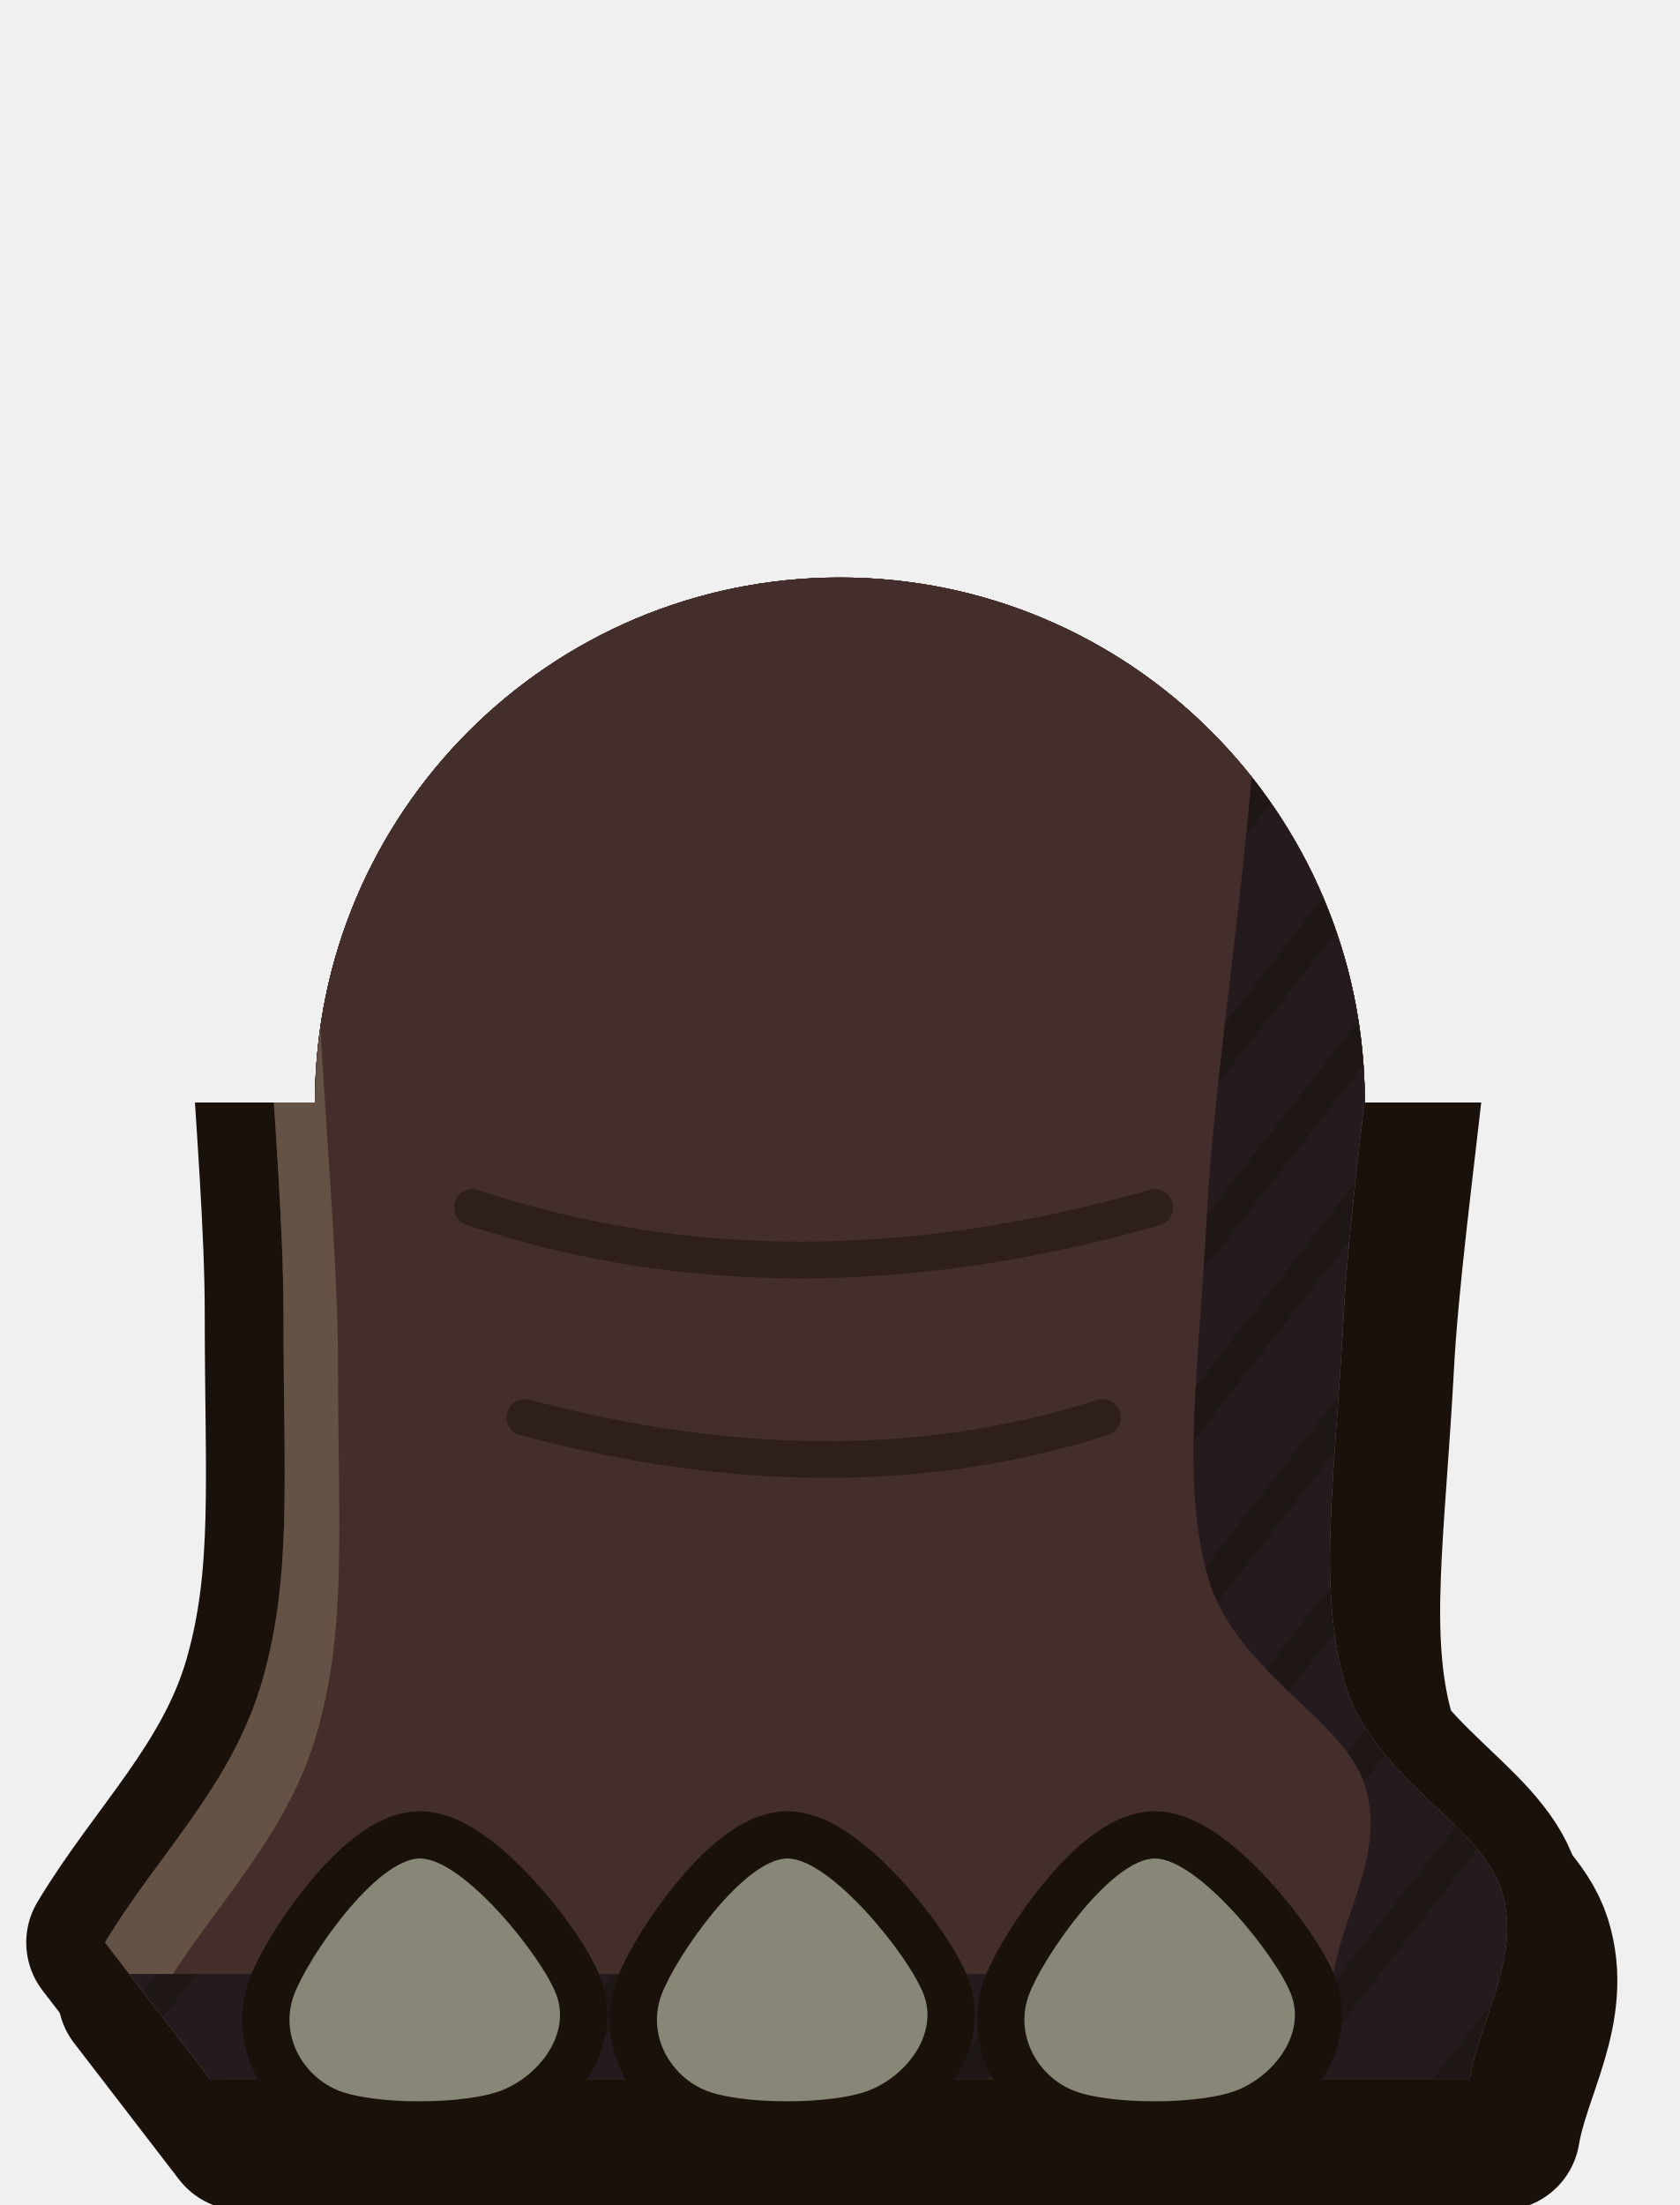
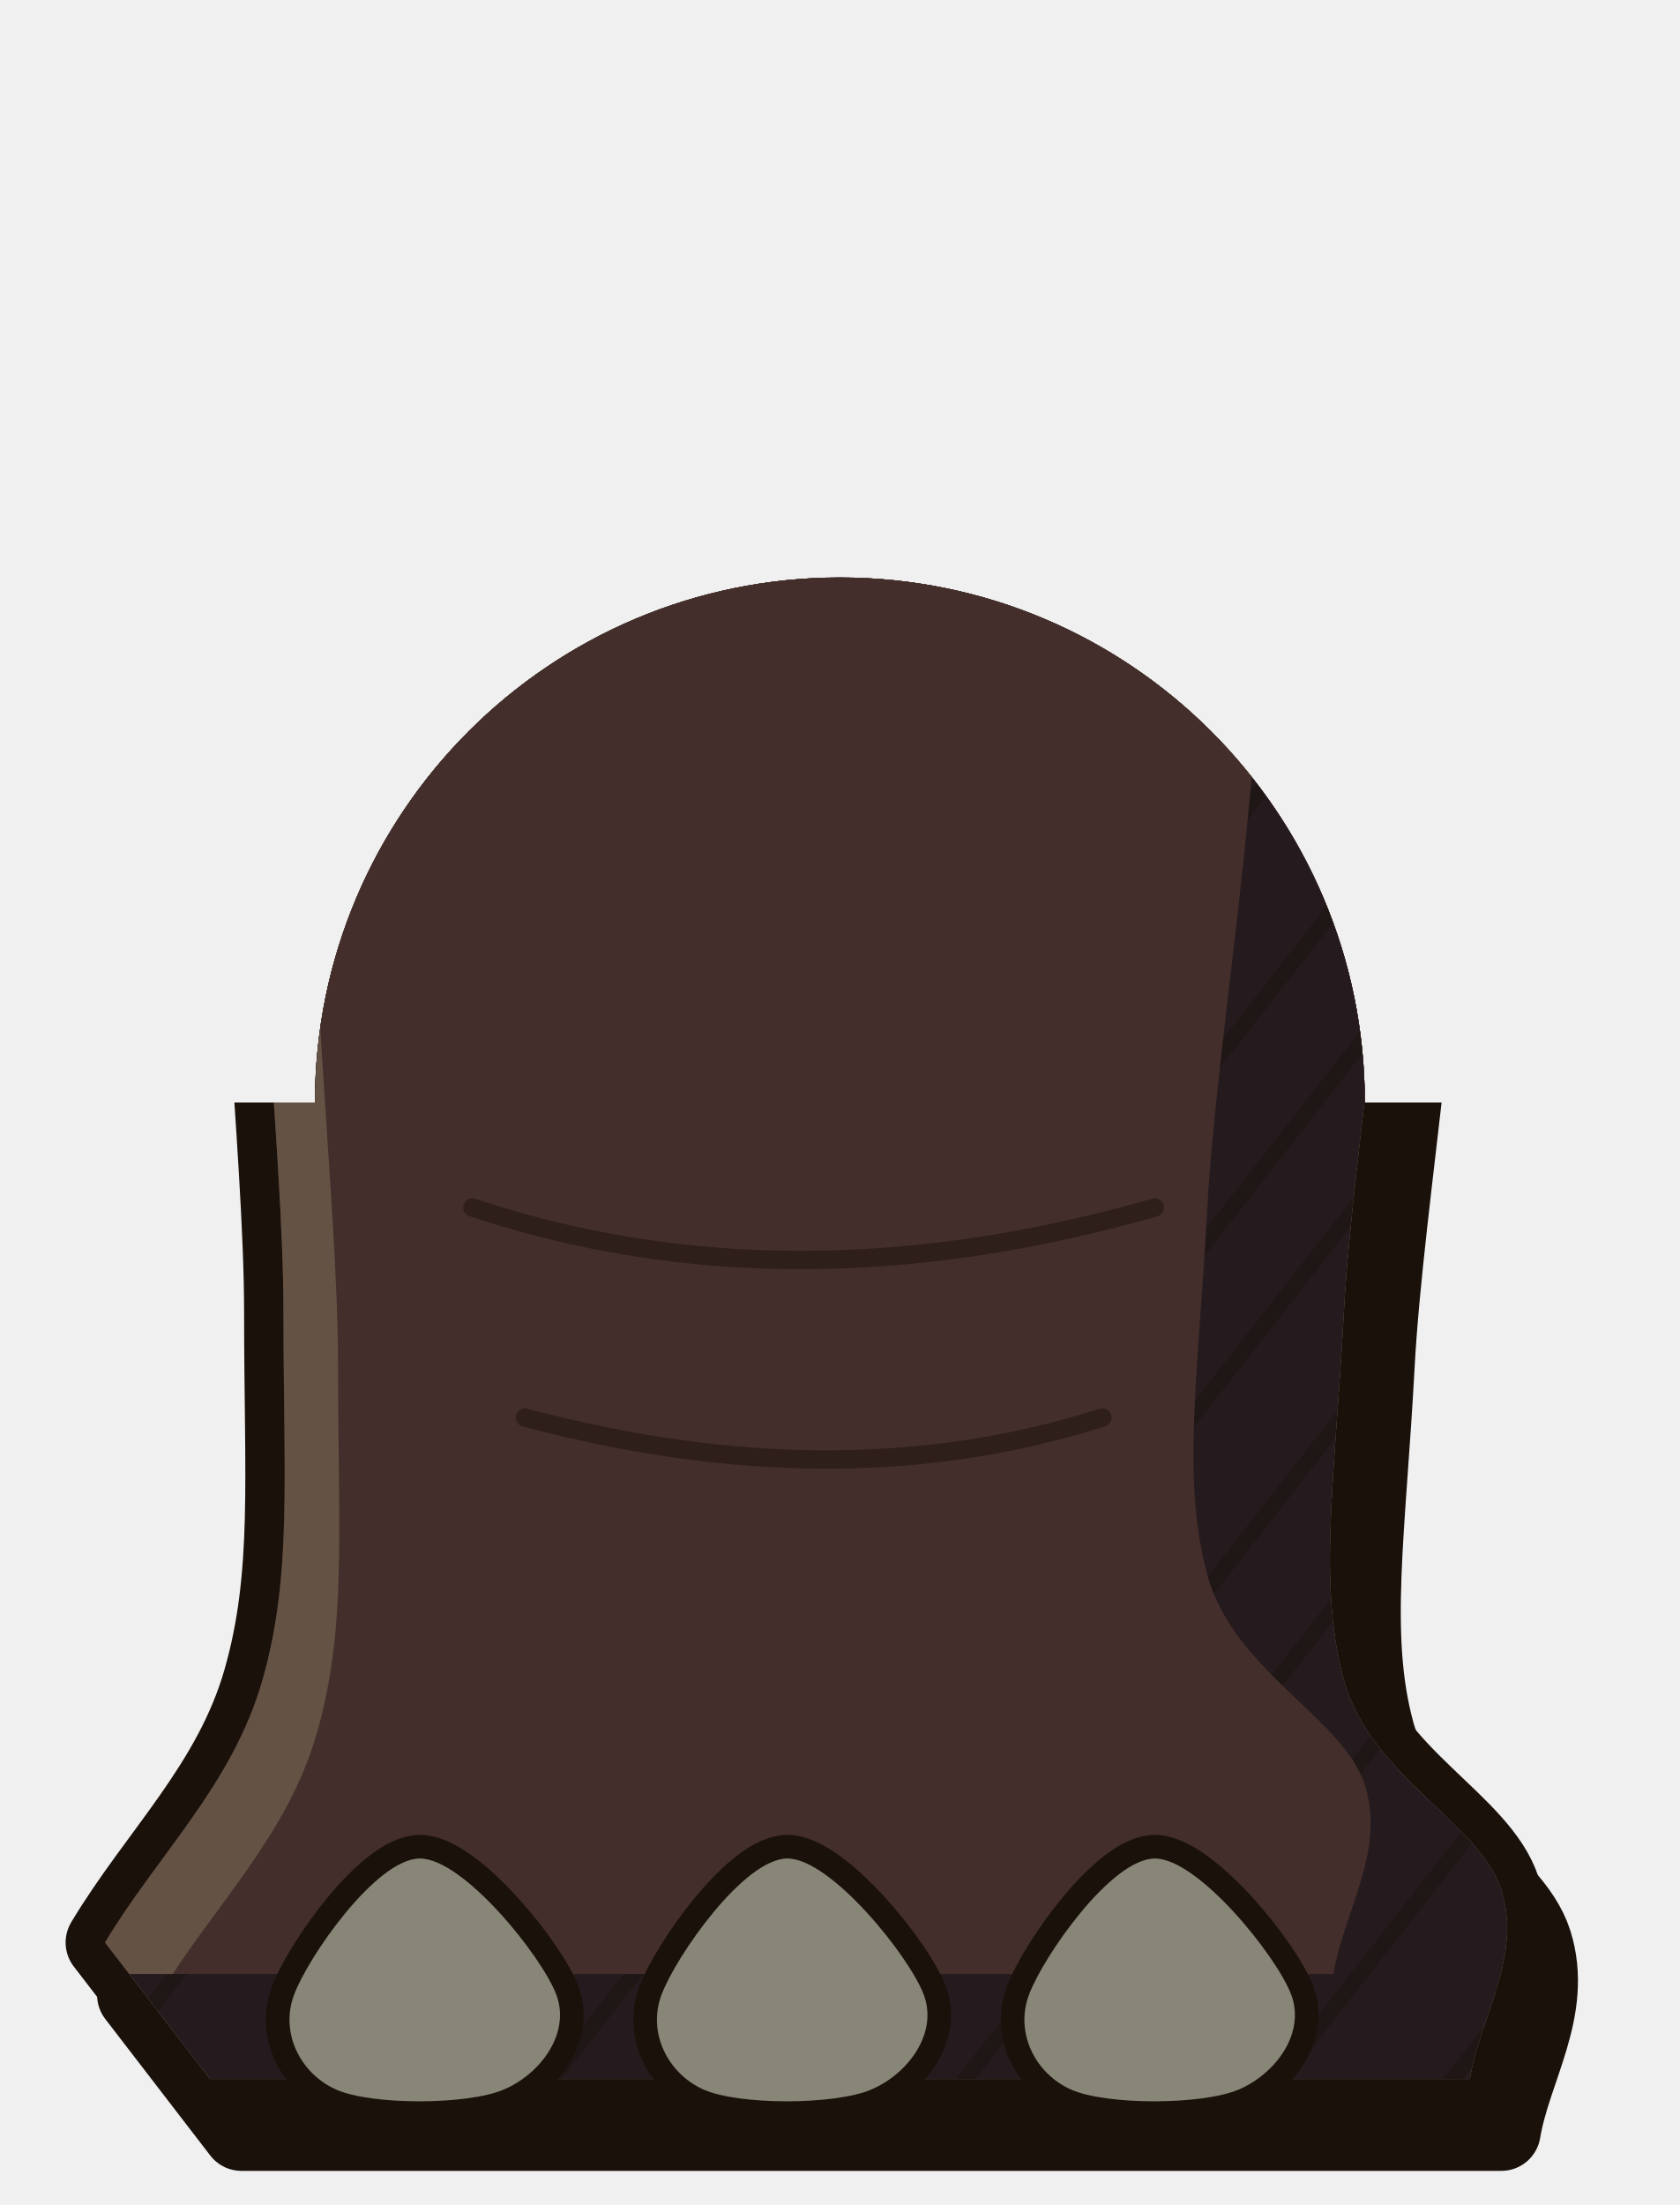
<svg xmlns="http://www.w3.org/2000/svg" width="32" height="42" viewBox="-16 -5 32 42">
  <defs>
    <clipPath id="lbrutelegB">
      <rect x="-16" y="16" width="32" height="21" />
      <circle cx="0" cy="16" r="10" />
    </clipPath>
  </defs>
  <g clip-path="url(#lbrutelegB)">
-     <path d="M-9 -2C-12.33 -0.33 -10.73 4.33 -11 8C-11.27 11.67 -10.6 16.83 -10.6 20C-10.6 23.17 -10.43 25 -11 27C-11.57 29 -13 30.33 -14 32C-13.33 32.87 -12.67 33.73 -12 34.6C-4 34.6 4 34.6 12 34.6C12.2 33.4 13 32.27 12.6 31C12.2 29.73 10.1 28.83 9.6 27C9.1 25.17 9.43 23.17 9.6 20C9.77 16.83 10.7 11.67 10.6 8C10.5 4.33 12.27 -0.33 9 -2C5.73 -3.67 -5.67 -3.67 -9 -2Z" fill="#1a110b" stroke="#1a110b" stroke-width="3" stroke-linejoin="round" transform="translate(0.6 1)" />
-     <path d="M-9 -2C-12.33 -0.33 -10.73 4.33 -11 8C-11.27 11.67 -10.6 16.83 -10.6 20C-10.6 23.17 -10.43 25 -11 27C-11.57 29 -13 30.33 -14 32C-13.33 32.87 -12.67 33.73 -12 34.6C-4 34.6 4 34.6 12 34.6C12.2 33.4 13 32.27 12.6 31C12.2 29.73 10.1 28.83 9.6 27C9.1 25.17 9.43 23.17 9.6 20C9.77 16.83 10.7 11.67 10.6 8C10.5 4.33 12.27 -0.33 9 -2C5.73 -3.67 -5.67 -3.67 -9 -2Z" fill="#1a110b" stroke="#1a110b" stroke-width="3" stroke-linejoin="round" />
+     <path d="M-9 -2C-12.33 -0.33 -10.73 4.33 -11 8C-11.27 11.67 -10.6 16.83 -10.6 20C-10.6 23.17 -10.43 25 -11 27C-11.57 29 -13 30.33 -14 32C-13.33 32.87 -12.67 33.73 -12 34.6C-4 34.6 4 34.6 12 34.6C12.2 33.4 13 32.27 12.6 31C12.2 29.73 10.1 28.83 9.6 27C9.1 25.17 9.43 23.17 9.6 20C9.77 16.83 10.7 11.67 10.6 8C10.5 4.33 12.27 -0.33 9 -2C5.73 -3.67 -5.67 -3.67 -9 -2Z" fill="#1a110b" stroke="#1a110b" stroke-width="1.50" stroke-linejoin="round" transform="translate(0.6 1)" />
+     <path d="M-9 -2C-12.33 -0.33 -10.73 4.33 -11 8C-11.27 11.67 -10.6 16.83 -10.6 20C-10.6 23.17 -10.43 25 -11 27C-11.57 29 -13 30.33 -14 32C-13.33 32.87 -12.67 33.73 -12 34.6C-4 34.6 4 34.6 12 34.6C12.2 33.4 13 32.27 12.6 31C12.2 29.73 10.1 28.83 9.6 27C9.1 25.17 9.43 23.17 9.6 20C9.77 16.83 10.7 11.67 10.6 8C10.5 4.33 12.27 -0.33 9 -2C5.73 -3.67 -5.67 -3.67 -9 -2Z" fill="#1a110b" stroke="#1a110b" stroke-width="1.50" stroke-linejoin="round" />
    <path d="M-9 -2C-12.33 -0.33 -10.73 4.33 -11 8C-11.27 11.67 -10.6 16.83 -10.6 20C-10.6 23.17 -10.43 25 -11 27C-11.57 29 -13 30.33 -14 32C-13.33 32.87 -12.67 33.73 -12 34.6C-4 34.6 4 34.6 12 34.6C12.2 33.4 13 32.27 12.6 31C12.2 29.73 10.1 28.83 9.6 27C9.1 25.17 9.43 23.17 9.6 20C9.77 16.83 10.7 11.67 10.6 8C10.5 4.33 12.27 -0.33 9 -2C5.73 -3.67 -5.67 -3.67 -9 -2Z" fill="#432e2b" />
    <clipPath id="c3869">
      <path d="M-9 -2C-12.33 -0.33 -10.73 4.33 -11 8C-11.27 11.67 -10.6 16.83 -10.6 20C-10.6 23.17 -10.43 25 -11 27C-11.57 29 -13 30.33 -14 32C-13.33 32.87 -12.67 33.73 -12 34.6C-4 34.6 4 34.6 12 34.6C12.2 33.4 13 32.27 12.6 31C12.2 29.73 10.1 28.83 9.6 27C9.1 25.17 9.43 23.17 9.6 20C9.77 16.83 10.7 11.67 10.6 8C10.5 4.33 12.27 -0.33 9 -2C5.73 -3.67 -5.67 -3.67 -9 -2Z" />
    </clipPath>
    <g clip-path="url(#c3869)">
      <rect x="-600" y="-600" width="1200" height="1200" fill="#645244" />
      <path d="M-9 -2C-12.33 -0.33 -10.73 4.33 -11 8C-11.27 11.67 -10.6 16.83 -10.6 20C-10.6 23.17 -10.43 25 -11 27C-11.57 29 -13 30.33 -14 32C-13.33 32.87 -12.67 33.73 -12 34.6C-4 34.6 4 34.6 12 34.6C12.2 33.4 13 32.27 12.6 31C12.2 29.73 10.1 28.83 9.6 27C9.1 25.17 9.43 23.17 9.6 20C9.77 16.83 10.7 11.67 10.6 8C10.5 4.33 12.27 -0.33 9 -2C5.73 -3.67 -5.67 -3.67 -9 -2Z" fill="#432e2b" transform="translate(1.04 1)" />
      <mask id="m3869" maskUnits="userSpaceOnUse" x="-600" y="-600" width="1200" height="1200">
        <rect x="-600" y="-600" width="1200" height="1200" fill="#fff" />
        <path d="M-9 -2C-12.33 -0.33 -10.73 4.33 -11 8C-11.27 11.67 -10.6 16.83 -10.6 20C-10.6 23.17 -10.43 25 -11 27C-11.57 29 -13 30.33 -14 32C-13.33 32.87 -12.67 33.73 -12 34.6C-4 34.6 4 34.6 12 34.6C12.2 33.4 13 32.27 12.6 31C12.2 29.73 10.1 28.83 9.6 27C9.1 25.17 9.43 23.17 9.6 20C9.77 16.83 10.7 11.67 10.6 8C10.5 4.33 12.27 -0.33 9 -2C5.73 -3.67 -5.67 -3.67 -9 -2Z" fill="#000" transform="translate(-2.6 -2)" />
      </mask>
      <g mask="url(#m3869)">
        <rect x="-600" y="-600" width="1200" height="1200" fill="#251b1e" />
-         <path d="M-32.67 15.35L-7.64 -16.68M-33.5 19.97L-3.57 -18.34M-30.48 19.04L-3.26 -15.79M-28.5 19.53L-0.52 -16.28M-28.49 22.52L-0.93 -12.75M-27.37 24.39L2.44 -13.76M-25.73 26.57L4.37 -11.96M-21 24.65L4.9 -8.5M-21.85 29.92L7.79 -8.01M-18.37 28.67L8.27 -5.42M-18.46 32.72L9.89 -3.57M-15.73 32.37L10.6 -1.33M-13.62 33.87L14.58 -2.23M-10.43 33.67L14.62 1.61M-11.07 38.54L19.59 -0.71M-7.4 37.04L20.47 1.37M-6.78 39.26L20.69 4.09M-5.54 41.33L24.51 2.87M-3.87 42.62L24.45 6.38M-1.48 43.13L25.21 8.98M-0.02 45.31L26.42 11.47M1.26 47.93L30.22 10.87M3.77 47.74L33.06 10.25" fill="none" stroke="#1a110b" stroke-width="0.6" stroke-opacity="0.42" stroke-linecap="round" />
+         <path d="M-32.67 15.35L-7.64 -16.68M-33.5 19.97L-3.57 -18.34M-30.48 19.04L-3.26 -15.79M-28.5 19.53L-0.52 -16.28M-28.49 22.52L-0.93 -12.75M-27.37 24.39L2.44 -13.76M-25.73 26.57L4.37 -11.96M-21 24.65L4.9 -8.5M-21.85 29.92L7.79 -8.01M-18.37 28.67L8.27 -5.42M-18.46 32.72L9.89 -3.57M-15.73 32.37L10.6 -1.33M-13.62 33.87L14.58 -2.23M-10.43 33.67L14.62 1.61M-11.07 38.54L19.59 -0.71M-7.4 37.04L20.47 1.37M-6.78 39.26L20.69 4.09M-5.54 41.33L24.51 2.87M-3.87 42.62L24.45 6.38M-1.48 43.13L25.21 8.98M-0.02 45.31L26.42 11.47M1.26 47.93L30.22 10.87M3.77 47.74L33.06 10.25" fill="none" stroke="#1a110b" stroke-width="0.30" stroke-opacity="0.42" stroke-linecap="round" />
      </g>
-       <path d="M-7 18Q-1 20 6 18M-6 22Q0 23.6 5 22" fill="none" stroke="#1a110b" stroke-width="0.7" stroke-opacity="0.5" stroke-linecap="round" stroke-linejoin="round" />
+       <path d="M-7 18Q-1 20 6 18M-6 22Q0 23.6 5 22" fill="none" stroke="#1a110b" stroke-width="0.35" stroke-opacity="0.5" stroke-linecap="round" stroke-linejoin="round" />
    </g>
-     <path d="M-10.4 33C-10.13 32.27 -8.83 30.4 -8 30.4C-7.17 30.4 -5.67 32.27 -5.4 33C-5.13 33.73 -5.7 34.5 -6.4 34.8C-7.1 35.1 -8.93 35.1 -9.6 34.8C-10.27 34.5 -10.67 33.73 -10.4 33Z" fill="#1a110b" stroke="#1a110b" stroke-width="1.8" stroke-linejoin="round" />
+     <path d="M-10.4 33C-10.13 32.27 -8.83 30.4 -8 30.4C-7.17 30.4 -5.67 32.27 -5.4 33C-5.13 33.73 -5.7 34.5 -6.4 34.8C-7.1 35.1 -8.93 35.1 -9.6 34.8C-10.27 34.5 -10.67 33.73 -10.4 33Z" fill="#1a110b" stroke="#1a110b" stroke-width="0.90" stroke-linejoin="round" />
    <path d="M-10.4 33C-10.13 32.27 -8.83 30.4 -8 30.4C-7.17 30.4 -5.67 32.27 -5.4 33C-5.13 33.73 -5.7 34.5 -6.4 34.8C-7.1 35.1 -8.93 35.1 -9.6 34.8C-10.27 34.5 -10.67 33.73 -10.4 33Z" fill="#888677" />
-     <path d="M-3.4 33C-3.13 32.27 -1.83 30.4 -1 30.4C-0.17 30.4 1.33 32.27 1.6 33C1.87 33.73 1.3 34.5 0.6 34.8C-0.1 35.1 -1.93 35.1 -2.6 34.8C-3.27 34.5 -3.67 33.73 -3.4 33Z" fill="#1a110b" stroke="#1a110b" stroke-width="1.8" stroke-linejoin="round" />
+     <path d="M-3.4 33C-3.13 32.27 -1.83 30.4 -1 30.4C-0.17 30.4 1.33 32.27 1.6 33C1.87 33.73 1.3 34.5 0.6 34.8C-0.1 35.1 -1.93 35.1 -2.6 34.8C-3.27 34.5 -3.67 33.73 -3.4 33Z" fill="#1a110b" stroke="#1a110b" stroke-width="0.90" stroke-linejoin="round" />
    <path d="M-3.4 33C-3.13 32.27 -1.83 30.4 -1 30.4C-0.17 30.4 1.33 32.27 1.6 33C1.87 33.73 1.3 34.5 0.6 34.8C-0.1 35.1 -1.93 35.1 -2.6 34.8C-3.27 34.5 -3.67 33.73 -3.4 33Z" fill="#888677" />
-     <path d="M3.6 33C3.87 32.27 5.17 30.4 6 30.4C6.83 30.4 8.33 32.27 8.6 33C8.87 33.73 8.3 34.5 7.6 34.8C6.9 35.1 5.07 35.1 4.4 34.8C3.73 34.5 3.33 33.73 3.6 33Z" fill="#1a110b" stroke="#1a110b" stroke-width="1.8" stroke-linejoin="round" />
+     <path d="M3.6 33C3.87 32.27 5.17 30.4 6 30.4C6.83 30.4 8.33 32.27 8.6 33C8.87 33.73 8.3 34.5 7.6 34.8C6.9 35.1 5.07 35.1 4.4 34.8C3.73 34.5 3.33 33.73 3.6 33Z" fill="#1a110b" stroke="#1a110b" stroke-width="0.90" stroke-linejoin="round" />
    <path d="M3.6 33C3.87 32.27 5.17 30.4 6 30.4C6.83 30.4 8.33 32.27 8.6 33C8.87 33.73 8.3 34.5 7.6 34.8C6.9 35.1 5.07 35.1 4.4 34.8C3.73 34.5 3.33 33.73 3.6 33Z" fill="#888677" />
  </g>
</svg>
